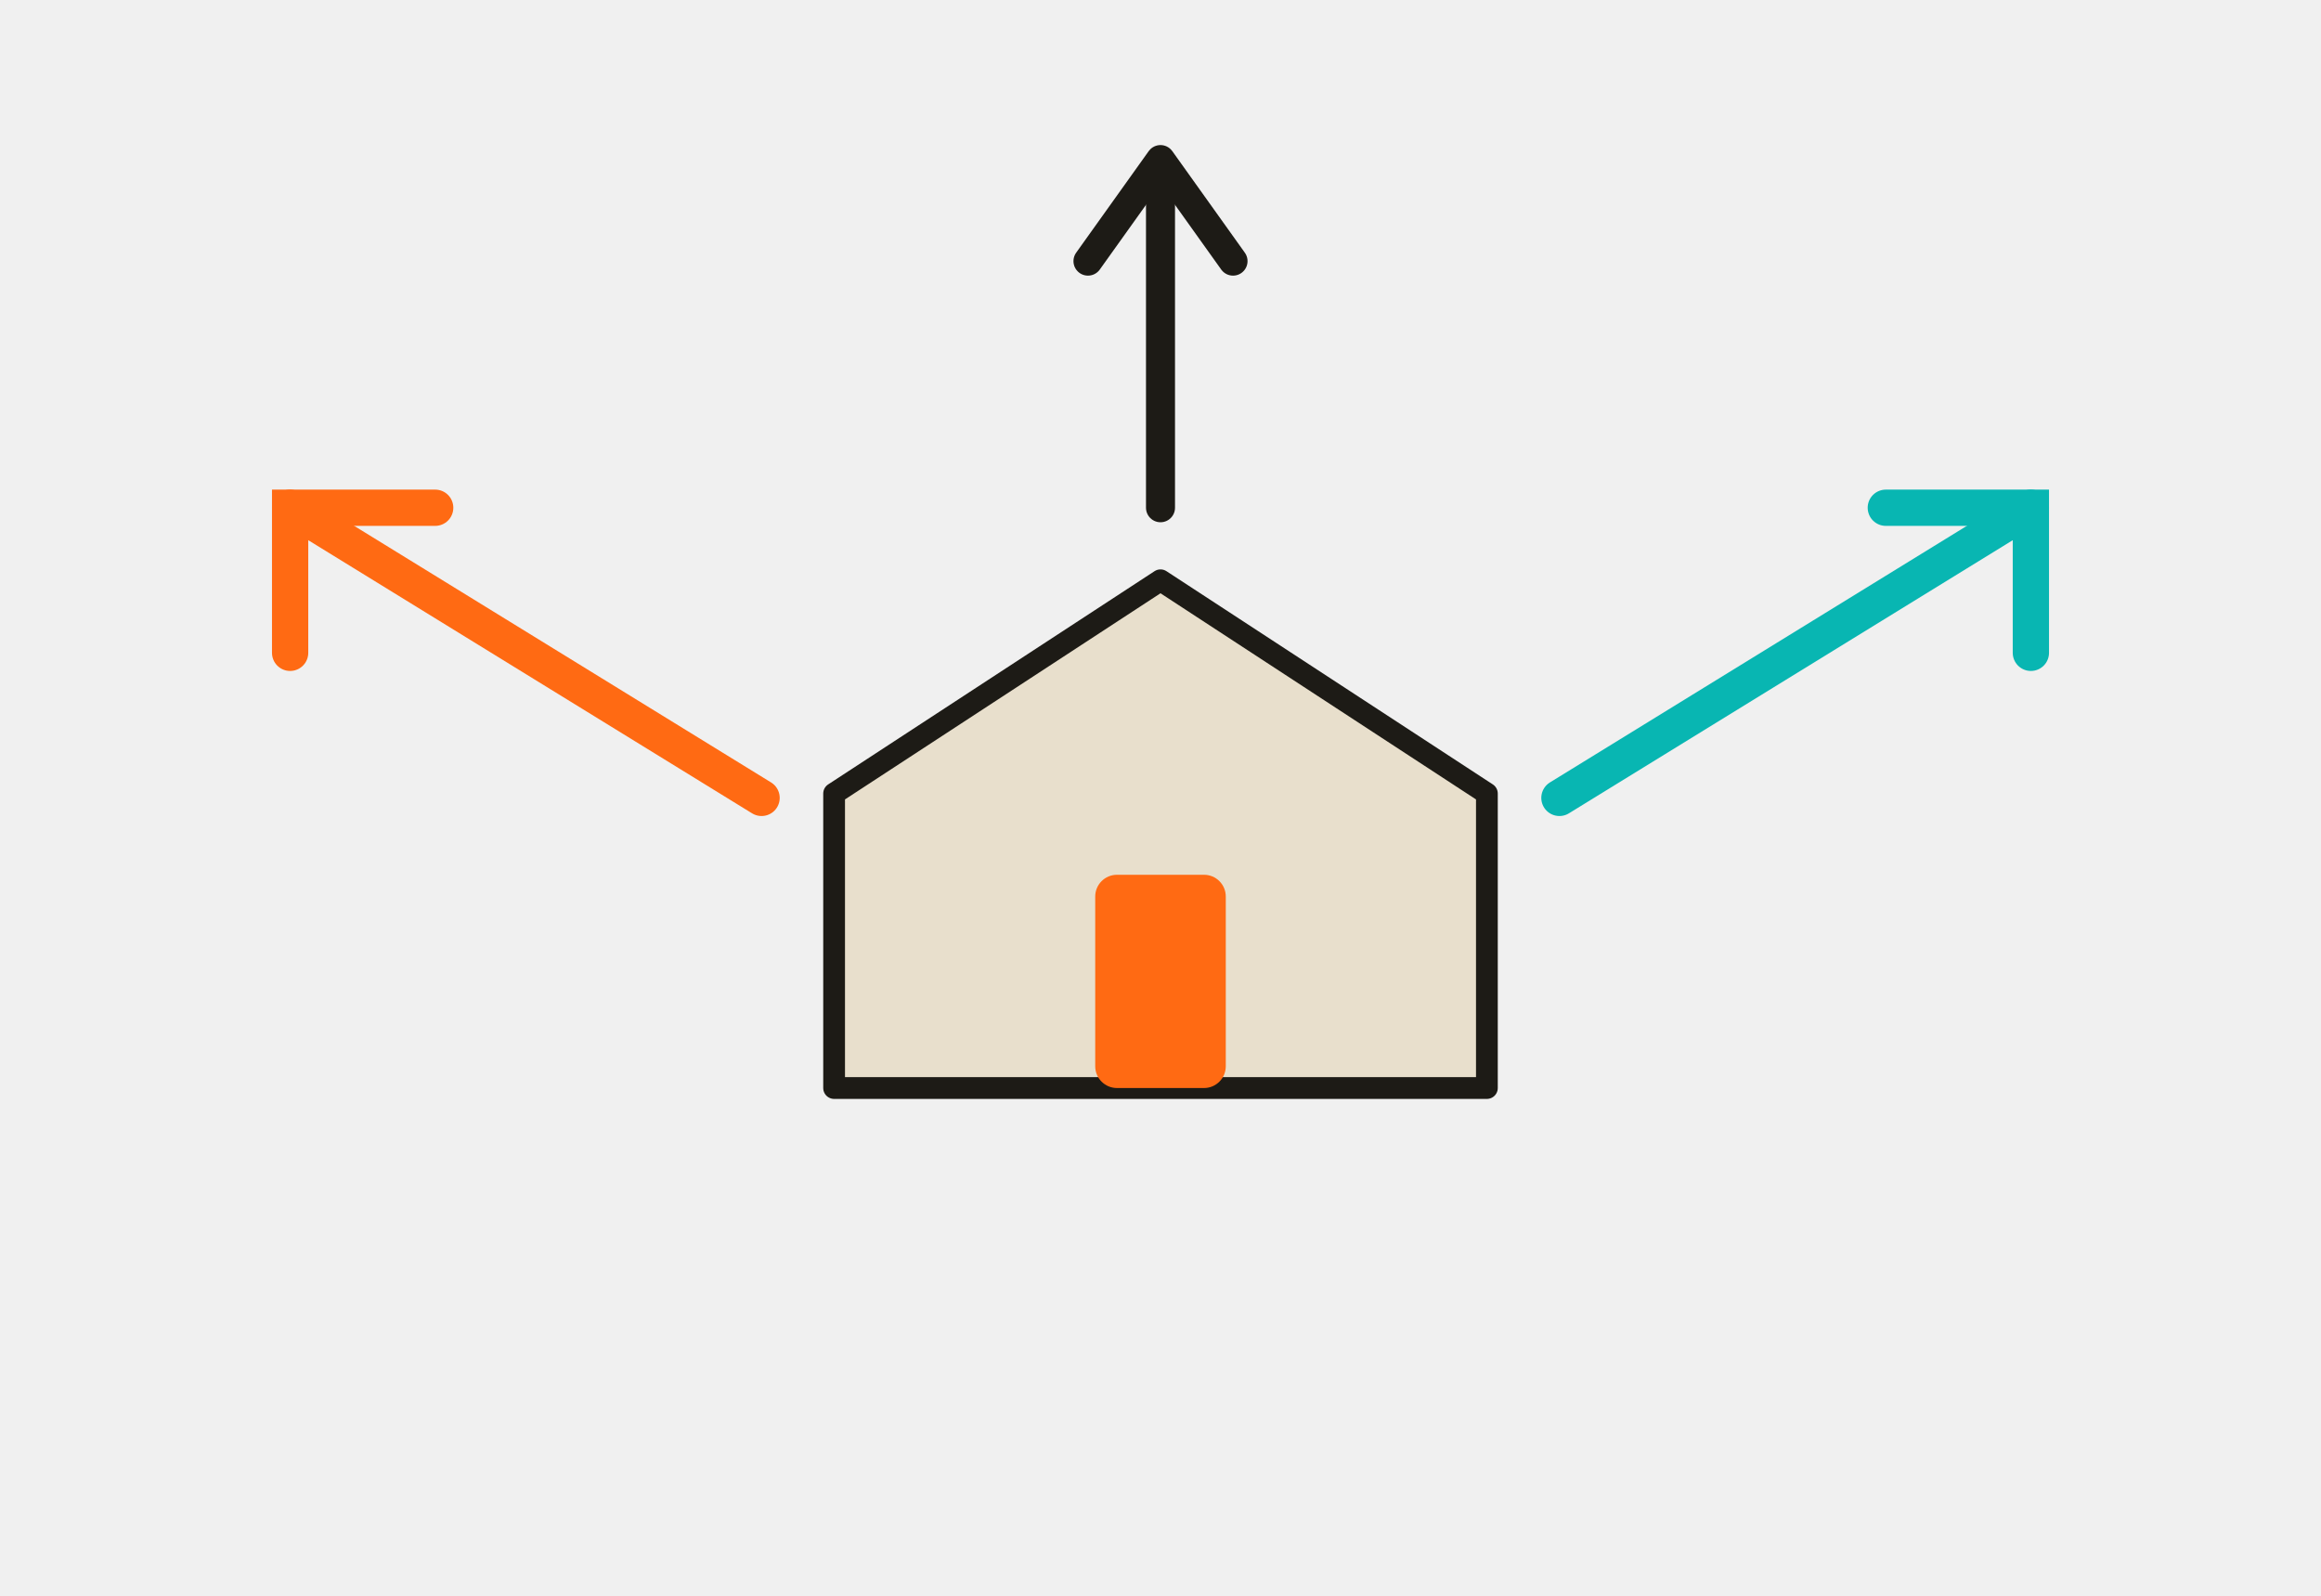
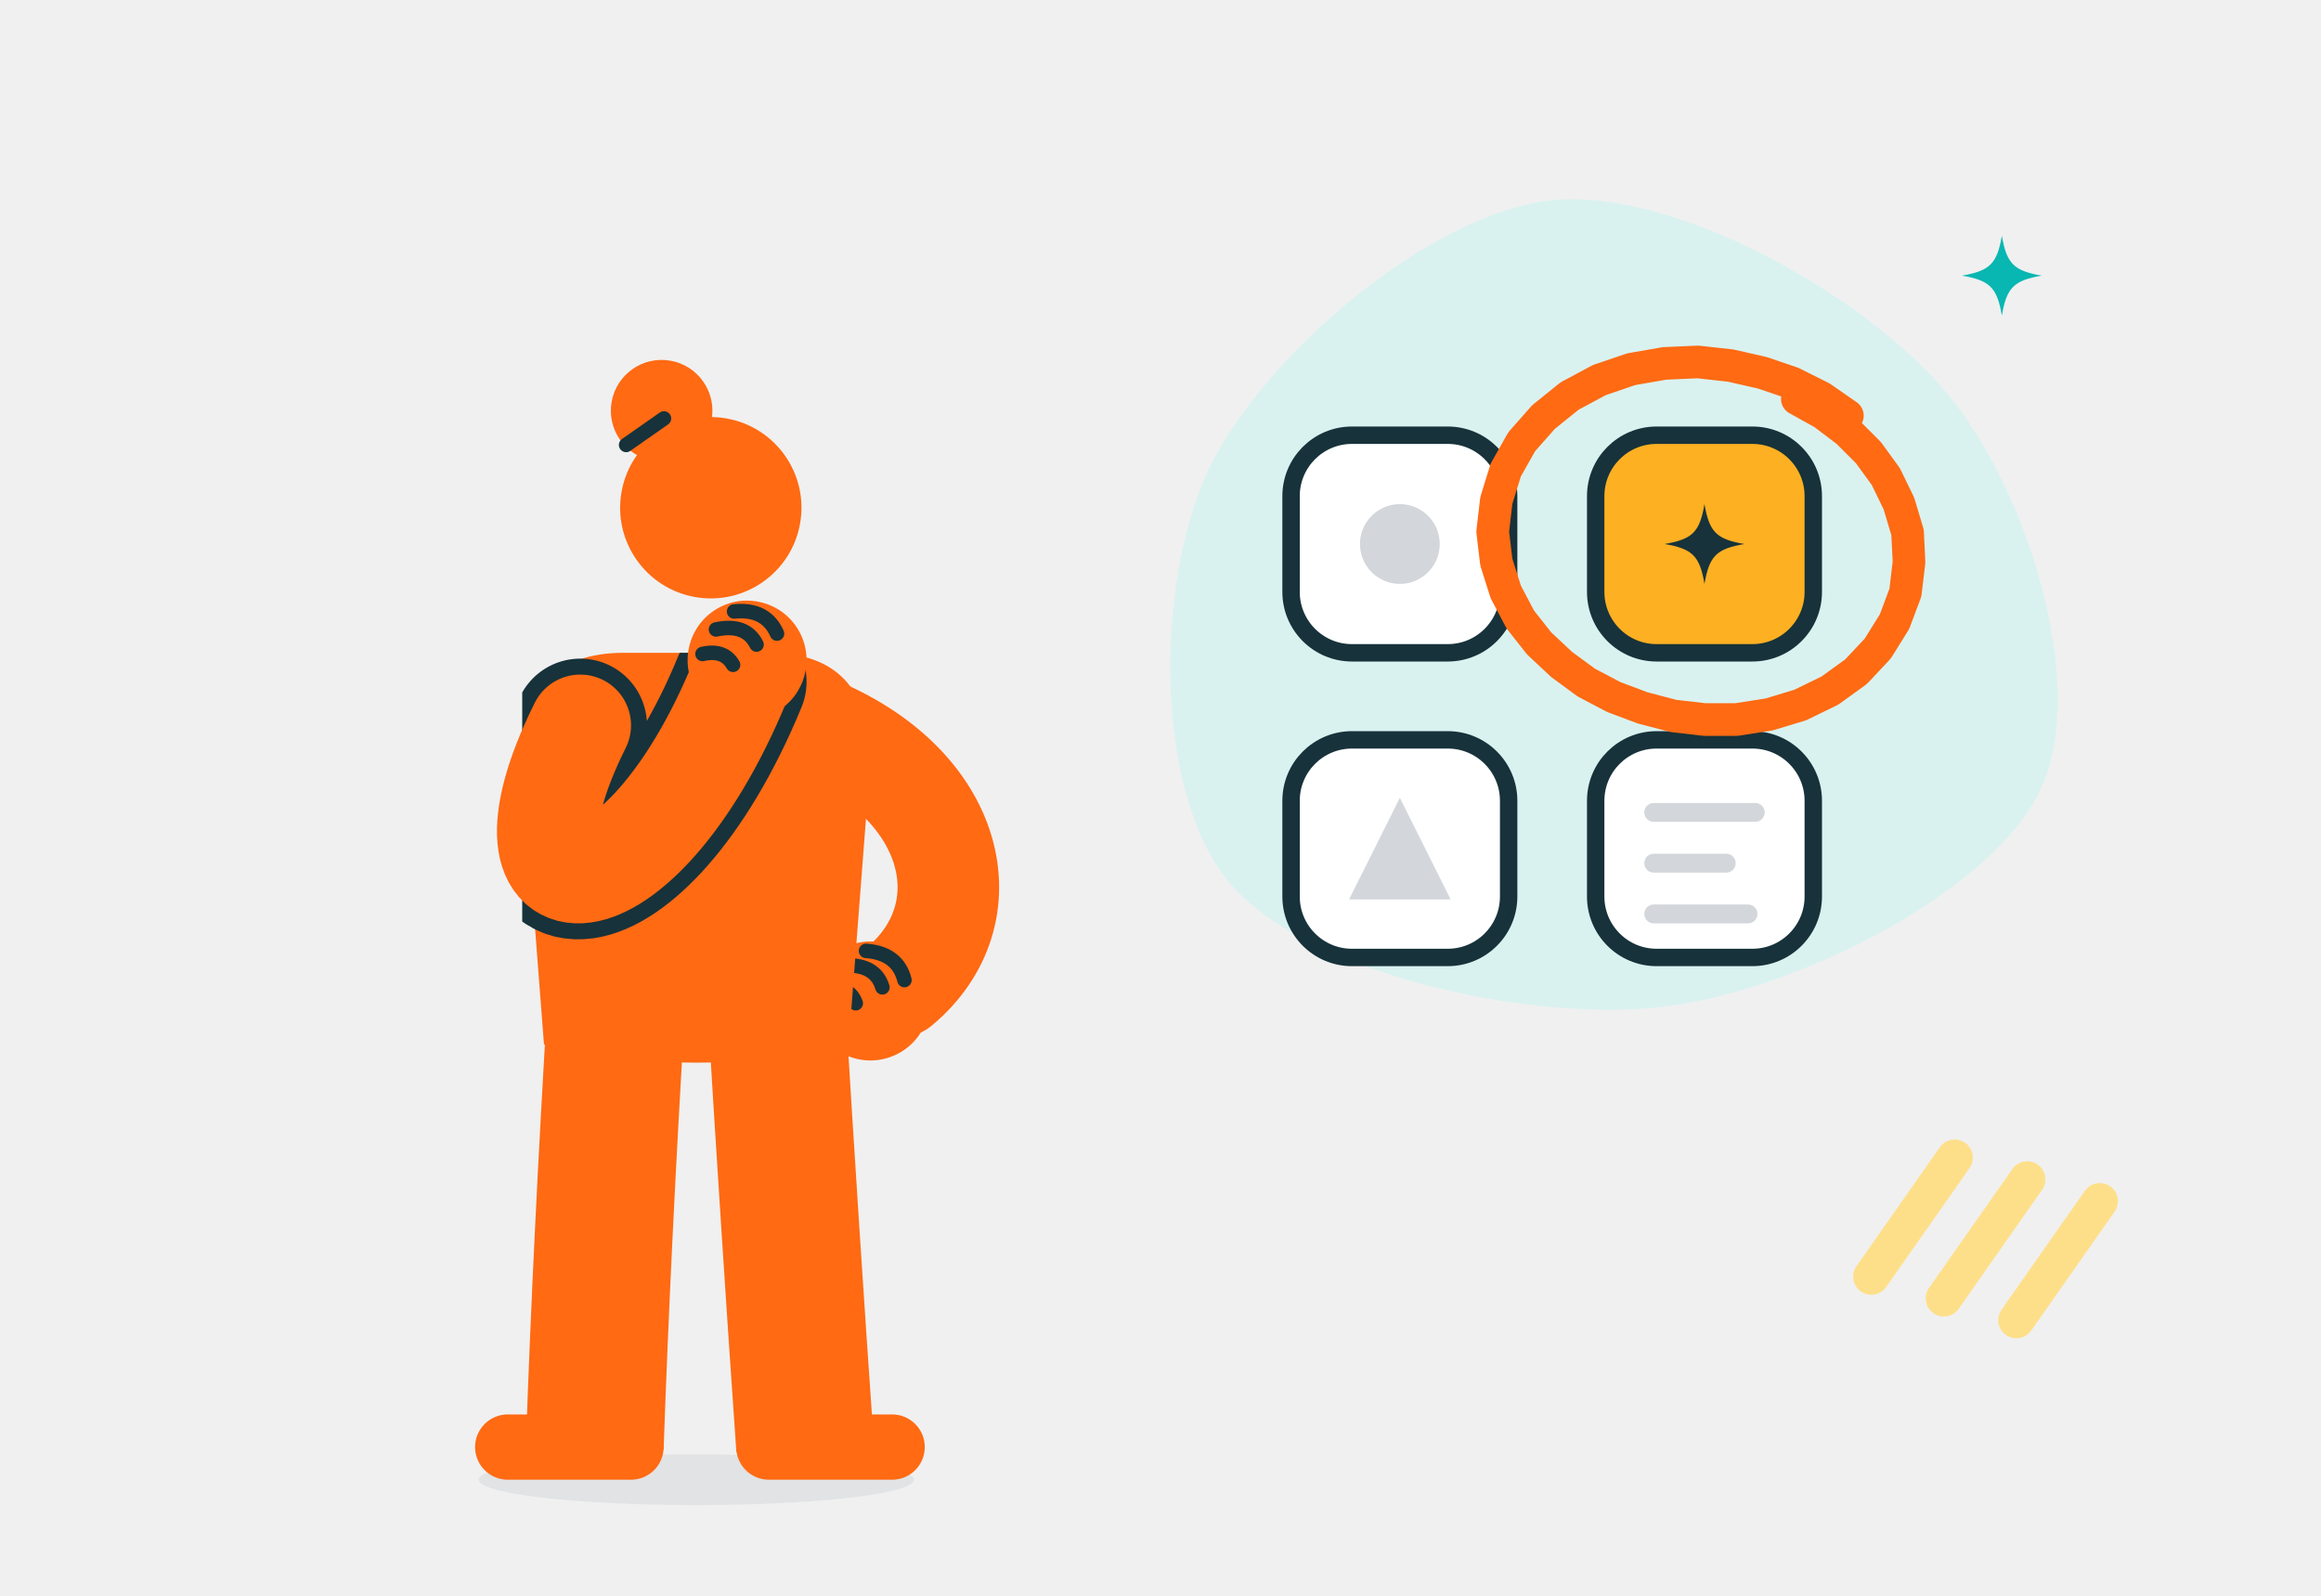
- <svg xmlns="http://www.w3.org/2000/svg" viewBox="0 0 320 220" width="320" height="220" role="img" aria-labelledby="t d">
-   <path d="M115 109.4 L160.0 80 L205 109.4 V150 H115 Z" fill="#E8DFCC" stroke="#1d1b16" stroke-width="3" stroke-linejoin="round" />
-   <rect x="151.0" y="120.6" width="18.0" height="29.4" rx="3" fill="#FF6A13" />
-   <path d="M160 70 V25" stroke="#1d1b16" stroke-width="4" stroke-linecap="round" />
-   <path d="M150 36 L160 22 L170 36" fill="none" stroke="#1d1b16" stroke-width="4" stroke-linecap="round" stroke-linejoin="round" />
-   <path d="M105 110 L40 70" stroke="#FF6A13" stroke-width="5" stroke-linecap="round" />
-   <path d="M40 90 V70 H60" fill="none" stroke="#FF6A13" stroke-width="5" stroke-linecap="round" />
-   <path d="M215 110 L280 70" stroke="#08B6B2" stroke-width="5" stroke-linecap="round" />
-   <path d="M280 90 V70 H260" fill="none" stroke="#08B6B2" stroke-width="5" stroke-linecap="round" />
+ <svg xmlns="http://www.w3.org/2000/svg" class="cd" viewBox="0 0 320 220" width="320" height="220" role="img" aria-labelledby="cd-t cd-d">
+   <style>.cd .up{animation:cd0 4.2s ease-in-out infinite alternate}@keyframes cd0{to{transform:translateY(-2px)}}.cd .head{animation:cd1 5.0s ease-in-out infinite alternate;transform-box:view-box;transform-origin:98.0px 82.0px}@keyframes cd1{to{transform:rotate(5deg)}}.cd .pick{animation:cd2 3.2s ease-in-out infinite alternate}@keyframes cd2{to{transform:translateY(-2px)}}.cd .doodle{animation:cd3 6.6s ease-in-out infinite alternate;transform-box:fill-box;transform-origin:center}@keyframes cd3{to{transform:rotate(12deg)}}.cd .spark{animation:cd4 2.6s ease-in-out infinite alternate;transform-box:fill-box;transform-origin:center}@keyframes cd4{to{transform:scale(.6) rotate(20deg);opacity:.6}}.cd .doodle2{animation:cd5 3.4s ease-in-out infinite alternate}@keyframes cd5{to{opacity:.55}}@media (prefers-reduced-motion:reduce){.cd,.cd *{animation:none!important}}</style>
+   <path d="M281.4 108.7C274.9 122.8 247.9 136.6 229.3 138.8C210.6 141.0 180.0 134.1 169.6 121.8C159.1 109.5 159.2 80.5 166.6 64.8C174.0 49.2 197.0 29.4 214.0 27.6C231.0 25.9 257.3 40.8 268.5 54.3C279.7 67.8 287.9 94.6 281.4 108.7Z" fill="#d9f2f0" />
+   <g class="doodle2">
+     <path d="M258.0 176.0 l11.5 -16.4" fill="none" stroke="#fedf89" stroke-width="5" stroke-linecap="round" stroke-linejoin="round" />
+     <path d="M268.0 179.0 l11.5 -16.4" fill="none" stroke="#fedf89" stroke-width="5" stroke-linecap="round" stroke-linejoin="round" />
+     <path d="M278.0 182.0 l11.5 -16.4" fill="none" stroke="#fedf89" stroke-width="5" stroke-linecap="round" stroke-linejoin="round" />
+   </g>
+   <g class="spark">
+     <path transform="translate(276 38) scale(0.55)" fill="#08b6b2" d="M0-10C1.2-3 3-1.2 10 0 3 1.2 1.2 3 0 10-1.2 3-3 1.2-10 0-3-1.2-1.2-3 0-10z" />
+   </g>
+   <rect x="178" y="60" width="30" height="30" rx="8.4" fill="#ffffff" stroke="#17323a" stroke-width="2.4" />
+   <circle cx="193" cy="75" r="5.5" fill="#d3d6da" />
+   <rect x="178" y="102" width="30" height="30" rx="8.4" fill="#ffffff" stroke="#17323a" stroke-width="2.4" />
+   <path d="M186 124L193 110L200 124Z" fill="#d3d6da" />
+   <rect x="220" y="102" width="30" height="30" rx="8.4" fill="#ffffff" stroke="#17323a" stroke-width="2.4" />
+   <path d="M228 112H242M228 119H238M228 126H241" fill="none" stroke="#d3d6da" stroke-width="2.6" stroke-linecap="round" stroke-linejoin="round" />
+   <g class="pick">
+     <rect x="220" y="60" width="30" height="30" rx="8.4" fill="#fdb022" stroke="#17323a" stroke-width="2.4" />
+     <g class="mark">
+       <path transform="translate(235 75) scale(0.55)" fill="#17323a" d="M0-10C1.2-3 3-1.2 10 0 3 1.2 1.2 3 0 10-1.2 3-3 1.2-10 0-3-1.2-1.2-3 0-10z" />
+     </g>
+   </g>
+   <g class="doodle">
+     <path d="M247.8 55.0 L251.4 57.0 L254.7 59.5 L257.6 62.4 L260.0 65.7 L261.8 69.4 L263.0 73.4 L263.2 77.5 L262.7 81.7 L261.2 85.7 L258.9 89.4 L255.9 92.6 L252.3 95.2 L248.2 97.2 L243.9 98.5 L239.4 99.2 L235.0 99.2 L230.7 98.7 L226.5 97.6 L222.5 96.1 L218.7 94.1 L215.3 91.6 L212.2 88.7 L209.6 85.4 L207.6 81.6 L206.3 77.5 L205.8 73.3 L206.3 69.0 L207.6 64.8 L209.8 60.9 L212.8 57.5 L216.4 54.6 L220.5 52.4 L224.9 50.9 L229.5 50.1 L234.1 49.9 L238.6 50.4 L243.0 51.4 L247.1 52.8 L251.1 54.8 L254.7 57.3" fill="none" stroke="#ff6a13" stroke-width="4.5" stroke-linecap="round" stroke-linejoin="round" />
+   </g>
+   <ellipse cx="96.0" cy="204.0" rx="30" ry="3.5" fill="#17323a" fill-opacity=".07" />
+   <g transform="translate(96 204) scale(1.0)">
+     <path d="M-11 -66Q-13 -33.0 -14 -4.5" fill="none" stroke="#ff6a13" stroke-width="19" stroke-linecap="butt" stroke-linejoin="round" />
+     <rect x="-30.5" y="-9.0" width="26" height="9" rx="4.5" fill="#ff6a13" />
+     <path d="M11 -66Q13 -33.0 15 -4.5" fill="none" stroke="#ff6a13" stroke-width="19" stroke-linecap="butt" stroke-linejoin="round" />
+     <rect x="5.5" y="-9.0" width="26" height="9" rx="4.5" fill="#ff6a13" />
+   </g>
+   <g class="up">
+     <g transform="translate(96 204) scale(1.0)">
+       <path d="M16 -104C36 -96 40 -78 28 -68" fill="none" stroke="#ff6a13" stroke-width="14" stroke-linecap="round" stroke-linejoin="round" />
+       <g transform="translate(24 -66) rotate(-20)">
+         <circle r="8.2" fill="#ff6a13" />
+         <path d="M-1.6-5.8q4 1.3 3.8 4.6M1.8-6.7q4 1.8 3.6 5.6M-4.9-3.8q2.9 0.9 2.9 3.4" fill="none" stroke="#17323a" stroke-width="2.0" stroke-linecap="round" stroke-linejoin="round" />
+       </g>
+       <path d="M-24 -99Q-24 -114 -10 -114H10Q24 -114 24 -99L21 -60Q0 -55 -21 -60Z" fill="#ff6a13" />
+     </g>
+     <g class="head">
+       <g transform="translate(96 204) scale(1.0)">
+         <g transform="translate(2 -134) rotate(10)">
+           <circle cx="-9" cy="-12" r="7" fill="#ff6a13" />
+           <circle r="12.5" fill="#ff6a13" />
+           <path d="M-13 -6.5l4.5 -4.5" fill="none" stroke="#17323a" stroke-width="2.0" stroke-linecap="round" stroke-linejoin="round" />
+         </g>
+       </g>
+     </g>
+     <g transform="translate(96 204) scale(1.0)">
+       <clipPath id="cd-c2">
+         <rect x="-24" y="-114" width="48" height="60" />
+       </clipPath>
+       <g clip-path="url(#cd-c2)">
+         <path d="M-16 -104C-30 -76 -8 -76 6 -110" fill="none" stroke="#17323a" stroke-width="18.4" stroke-linecap="round" stroke-linejoin="round" />
+       </g>
+       <path d="M-16 -104C-30 -76 -8 -76 6 -110" fill="none" stroke="#ff6a13" stroke-width="14" stroke-linecap="round" stroke-linejoin="round" />
+       <g transform="translate(7 -113) rotate(-30)">
+         <circle r="8.2" fill="#ff6a13" />
+         <path d="M-1.6-5.8q4 1.3 3.8 4.6M1.8-6.7q4 1.8 3.6 5.6M-4.9-3.8q2.9 0.9 2.9 3.4" fill="none" stroke="#17323a" stroke-width="2.0" stroke-linecap="round" stroke-linejoin="round" />
+       </g>
+     </g>
+   </g>
</svg>
